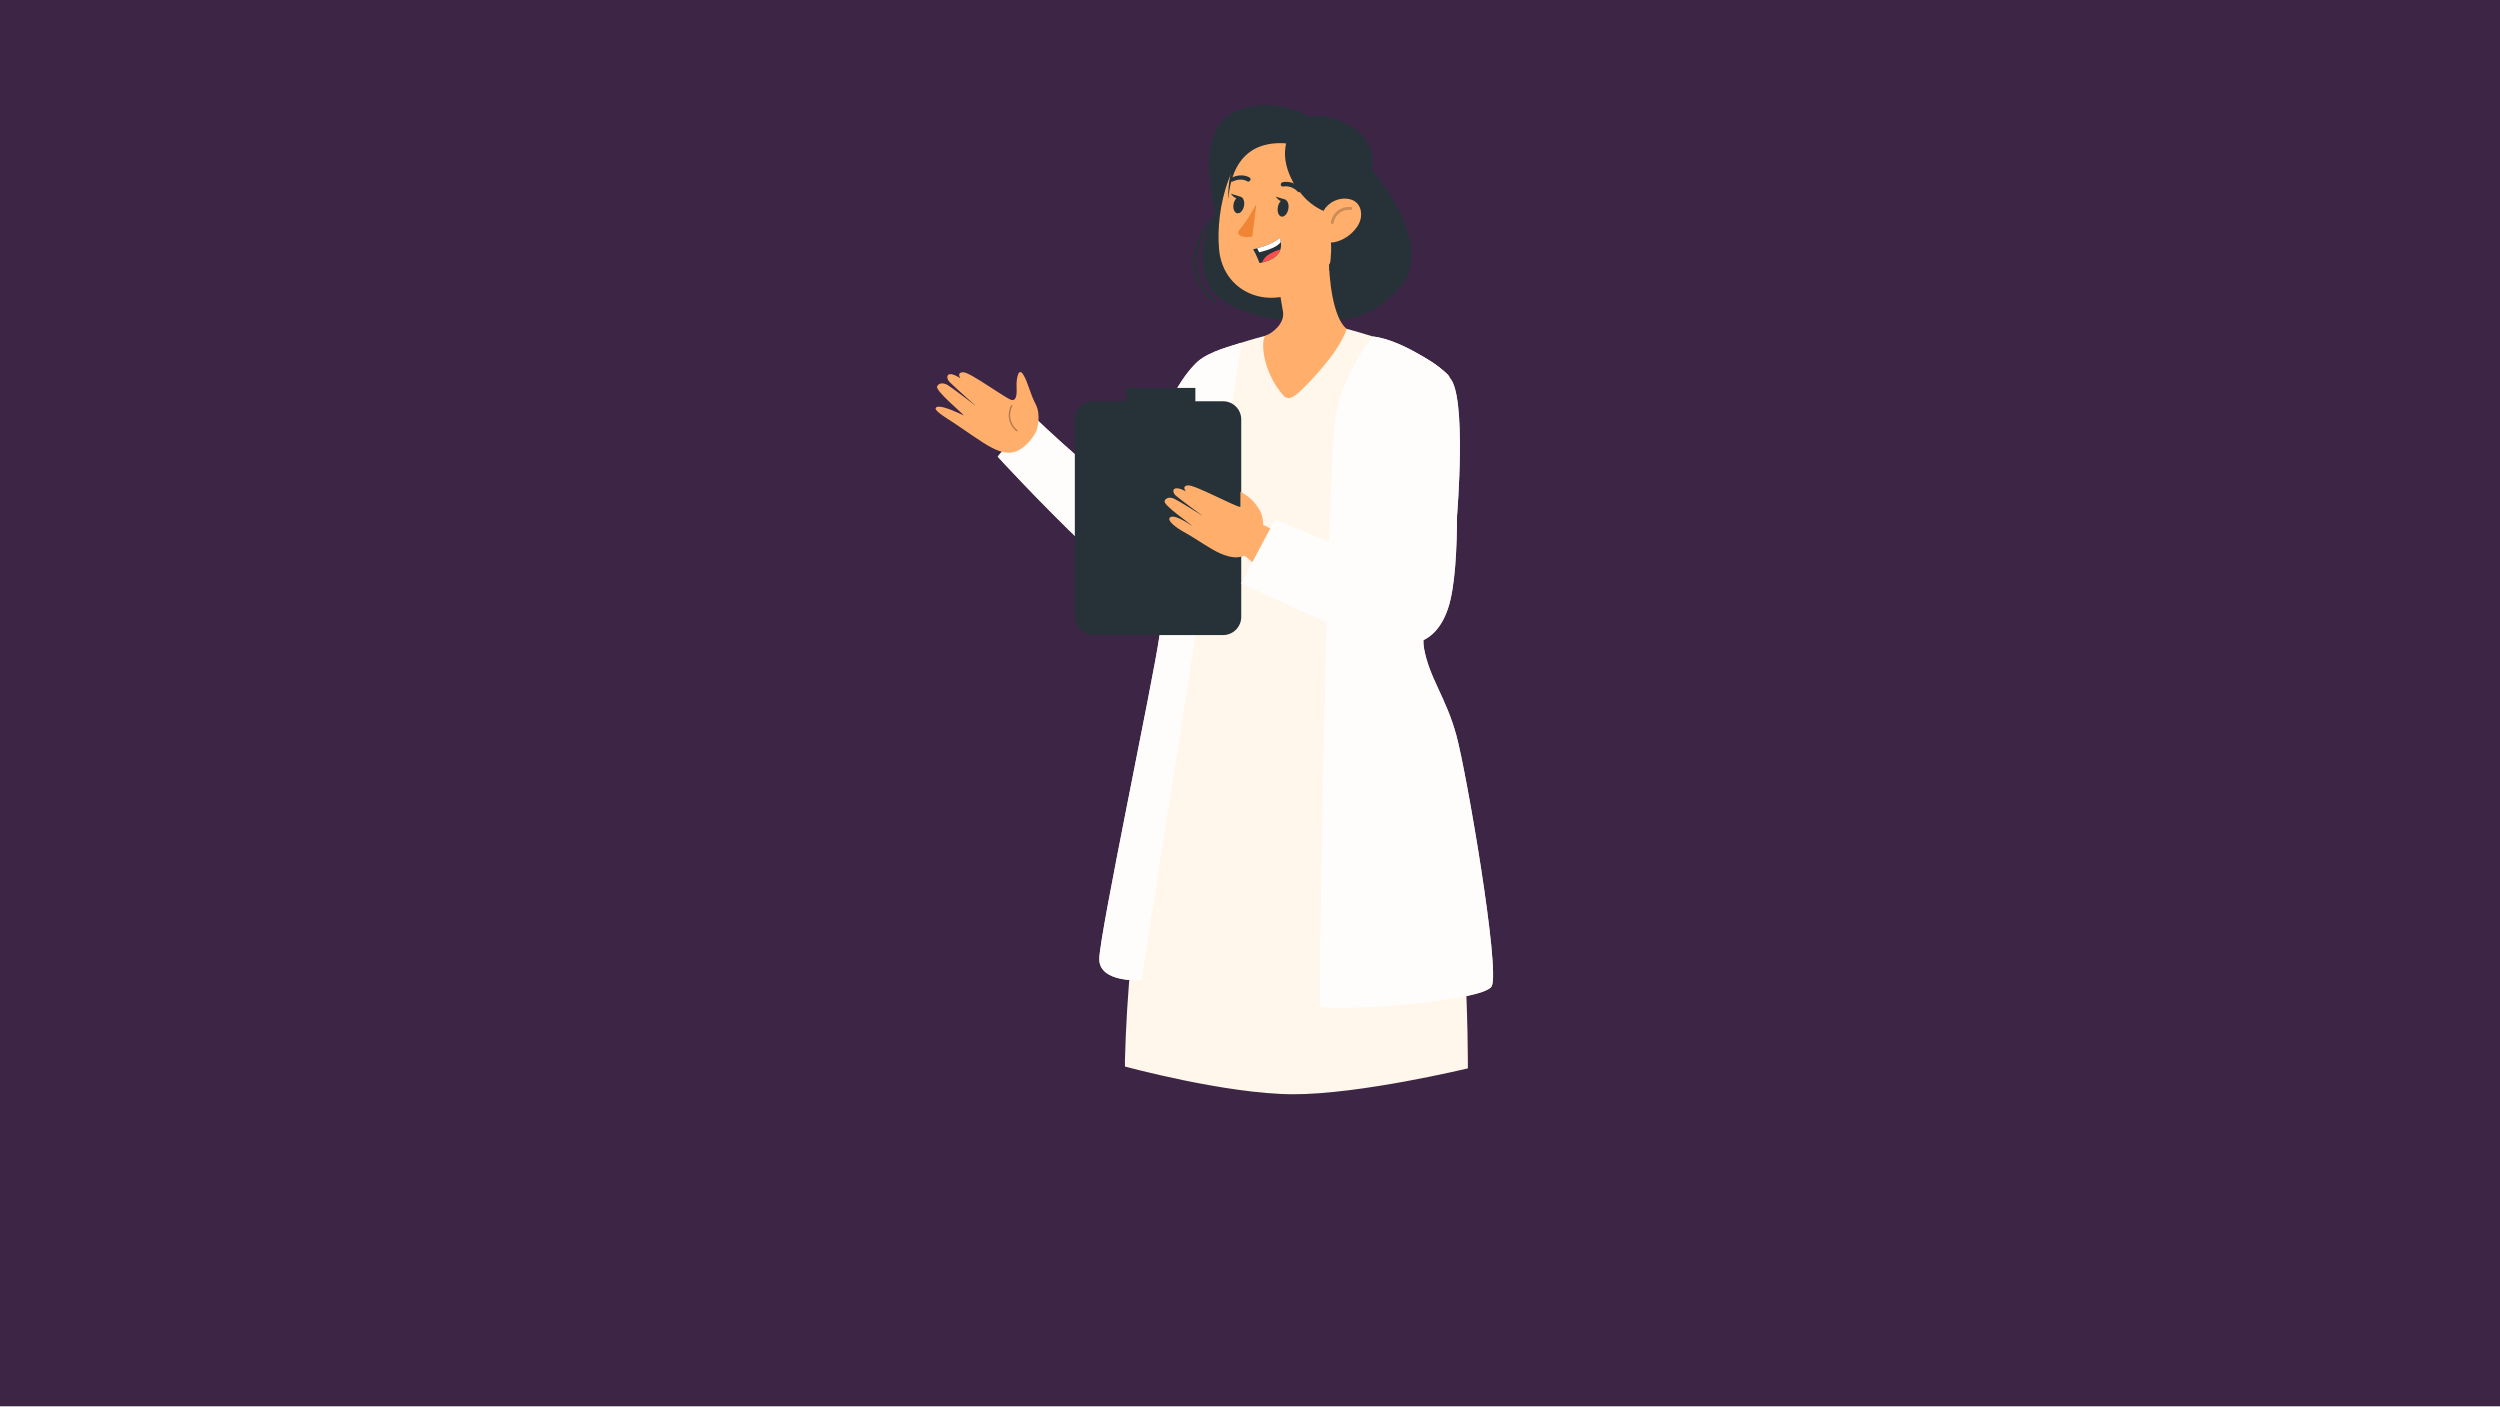
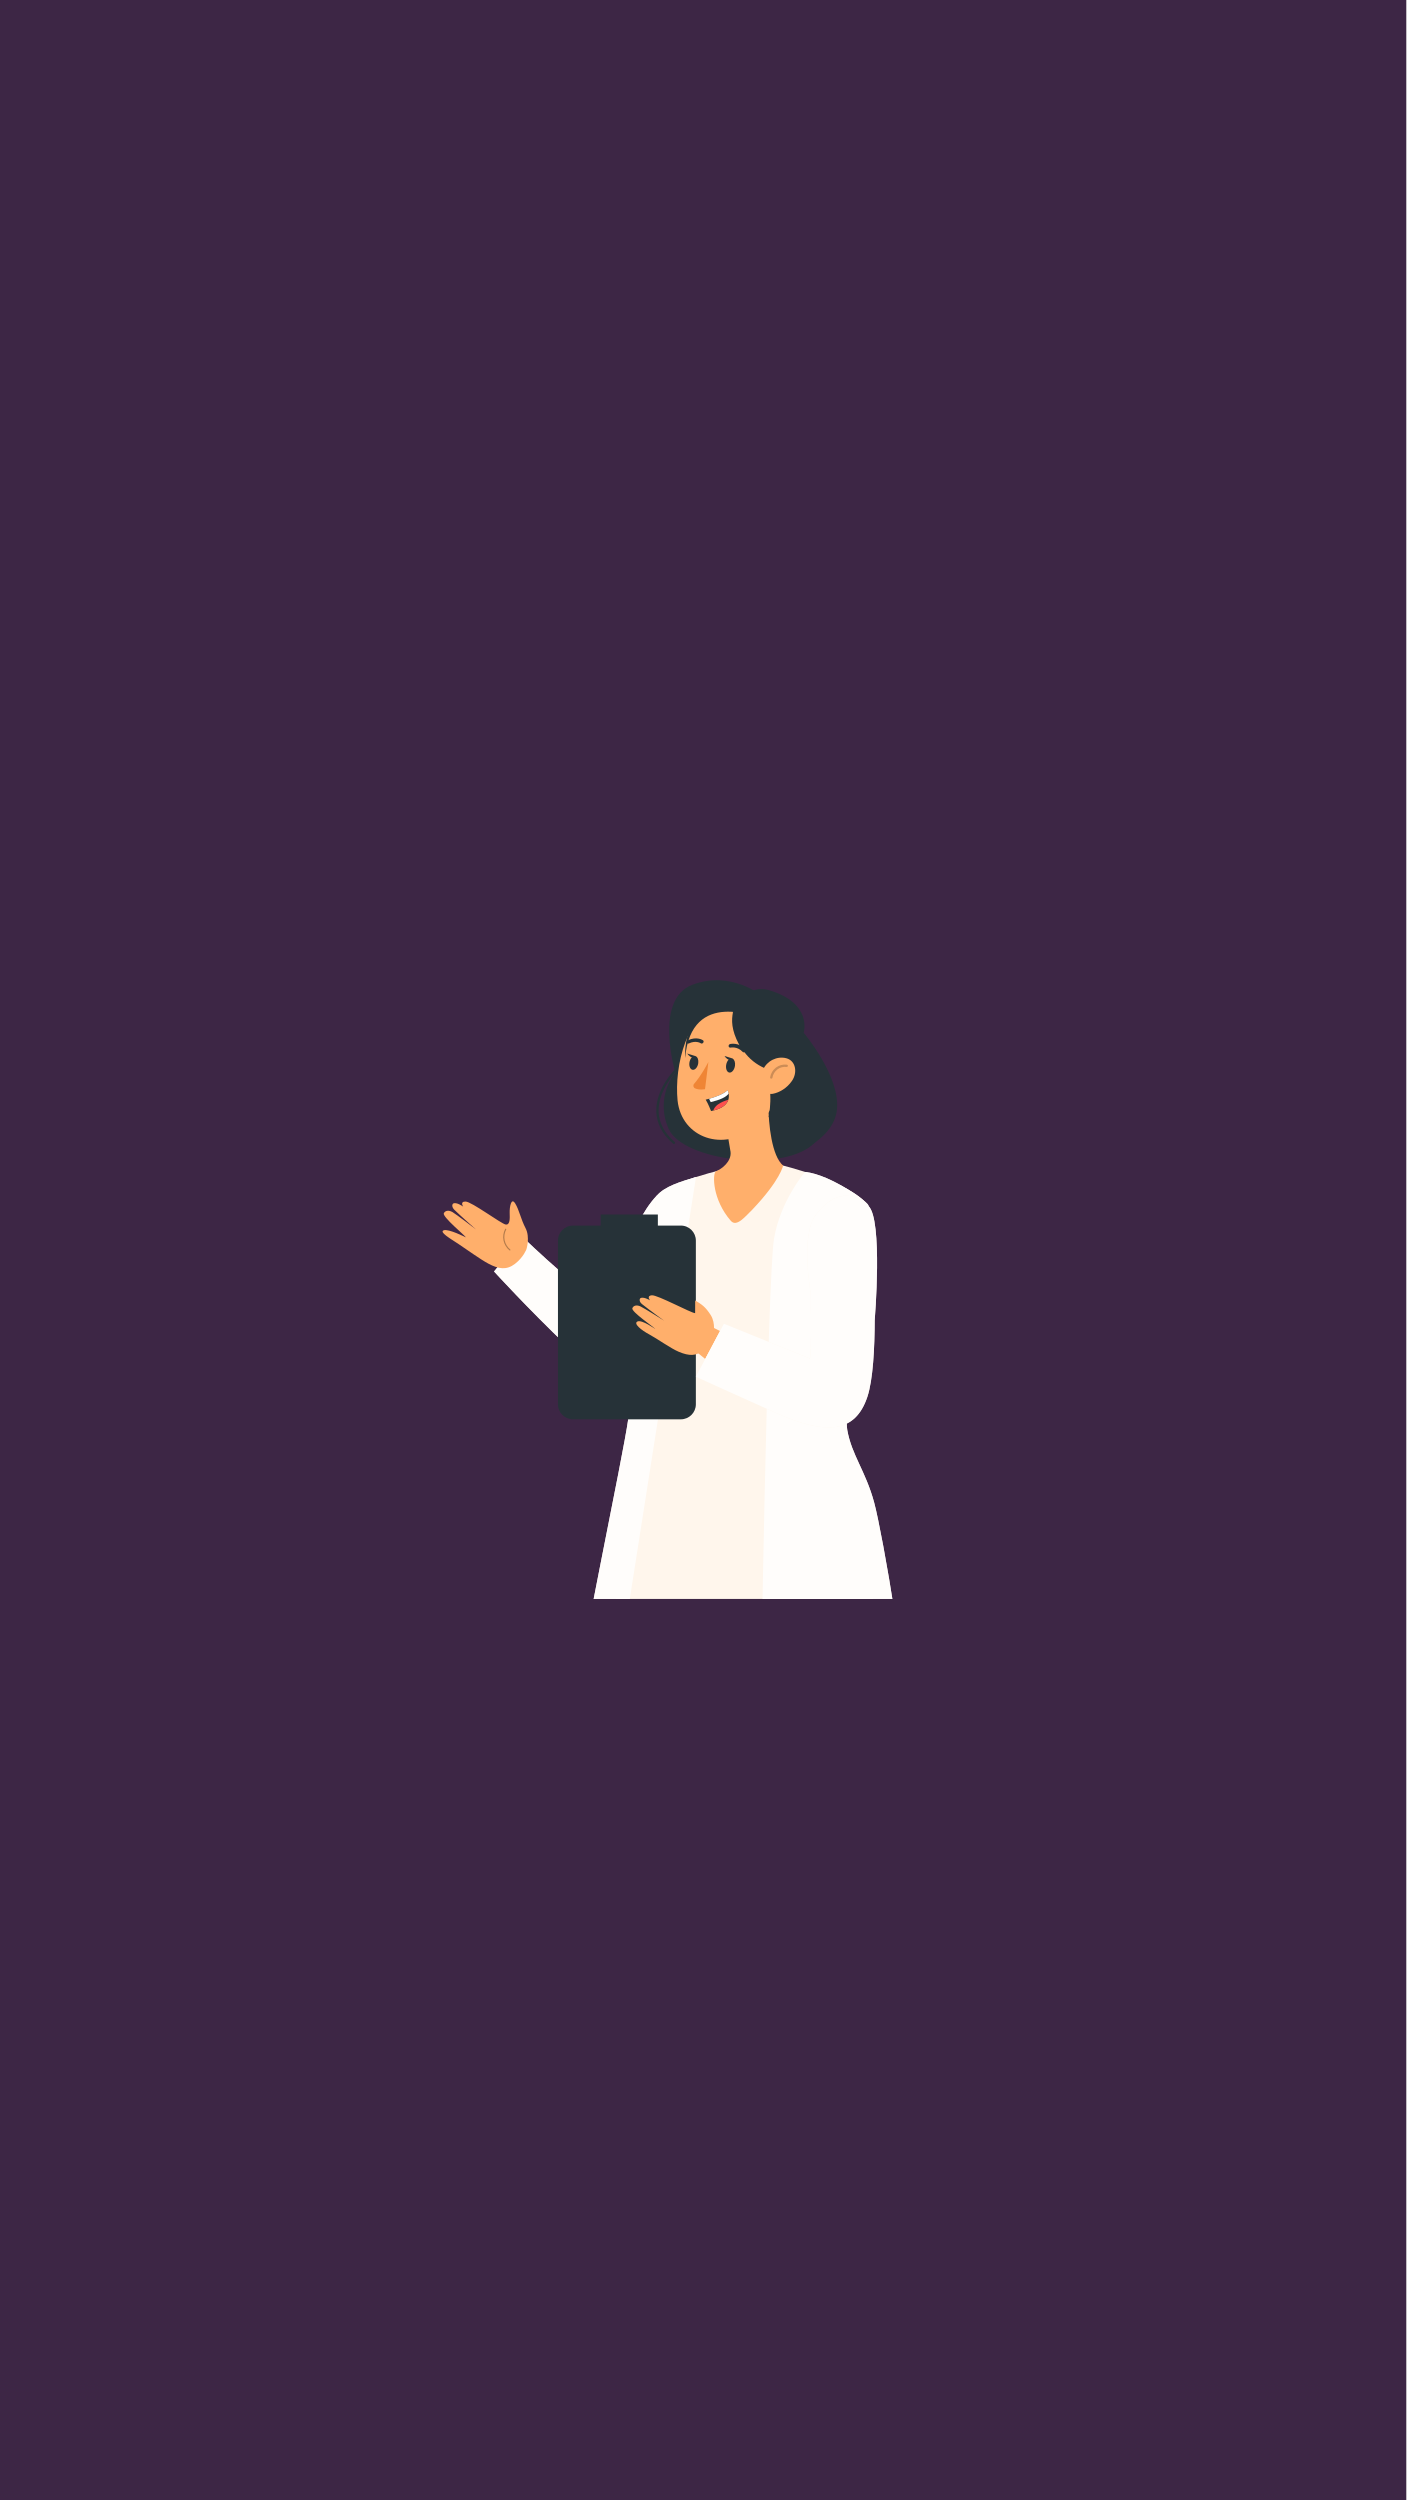
- <svg xmlns="http://www.w3.org/2000/svg" width="1920" height="1080" viewBox="0 0 1920 1080" role="img" aria-labelledby="frame-title frame-desc" data-frame="01">
-   <rect x="0" y="0" width="1920" height="1080" fill="#3D2645" rx="0" />
-   <svg x="550" y="-80" width="820" height="1080" viewBox="285 130 190 250" preserveAspectRatio="xMidYMid meet" overflow="hidden" aria-label="People Creating Robot · Rafiki illustration, Storyset Rafiki · attribution required">
+ <svg xmlns="http://www.w3.org/2000/svg" width="1080" height="1920" viewBox="0 0 1080 1920" role="img" aria-labelledby="frame-title frame-desc" data-format="portrait-9x16" data-frame="01">
+   <rect x="0" y="0" width="1080" height="1920" fill="#3D2645" rx="0" id="scene-background" />
+   <svg x="200" y="620" width="680" height="608" viewBox="285 130 190 170" preserveAspectRatio="xMidYMid meet" overflow="hidden" aria-label="People Creating Robot · Rafiki illustration, Storyset Rafiki · attribution required">
    <g id="spresenter-Character">
      <g>
        <g>
          <path d="M370.032,213.4c-6.122,6.403-10.165,22.614-10.7,23.001-1.968,1.423-18.123-14.143-18.123-14.143l-6.108,7.42s7.294,7.987,15.693,16.01c8.667,8.278,12.904,9.072,17.483,2.485,4.197-6.036,13.859-26.946,13.859-26.946l-12.104-7.826Z" style="fill:#FFF6EC;" />
          <path d="M370.032,213.4c-6.122,6.403-10.165,22.614-10.7,23.001-1.968,1.423-18.123-14.143-18.123-14.143l-6.108,7.42s7.294,7.987,15.693,16.01c8.667,8.278,12.904,9.072,17.483,2.485,4.197-6.036,13.859-26.946,13.859-26.946l-12.104-7.826Z" style="fill:#fff; opacity:.8;" />
          <g>
            <path d="M342.053,224.919s.843-2.576-.193-4.564c-1.036-1.988-1.335-3.85-2.208-5.275s-1.238,.8-1.193,2.023c.045,1.223,.084,2.609-.84,2.495-.924-.114-7.328-4.923-8.627-4.936-1.299-.013-.507,1.088-.507,1.088,0,0-1.587-1.126-2.204-.619-.16,.132-.319,.698,.323,1.325,1.446,1.409,4.632,4.21,4.632,4.21-.18-.164-4.36-3.341-5.048-3.735-.899-.515-1.586-.299-1.868,.232-.401,.756,4.648,4.872,4.739,5.194,0,0-3.726-1.903-4.762-1.522-1.036,.381,1.415,1.781,3.186,2.952,1.623,1.073,4.669,3.29,6.425,4.221,2.164,1.147,3.875,1.431,5.693,.029,1.819-1.403,2.449-3.119,2.449-3.119Z" style="fill:#ffaf6b;" />
            <path d="M338.505,225.182c-.027,0-.056-.009-.079-.028-.656-.531-1.128-1.311-1.294-2.137-.167-.827-.033-1.728,.366-2.472,.033-.062,.108-.083,.17-.051,.061,.032,.083,.108,.051,.169-.373,.693-.498,1.533-.343,2.304,.155,.771,.596,1.498,1.208,1.993,.053,.043,.062,.122,.018,.176-.024,.031-.061,.046-.097,.046Z" style="opacity:.3;" />
          </g>
        </g>
        <g />
        <g />
        <path d="M357.745,337.043v1.16s17.989,4.901,29.9,4.934,31.127-4.606,31.127-4.606c0,0,.157-39.06-5.934-55.789-6.067-16.662-13.875-24.105-13.875-24.105l-32.356,7.915c-3.097,6.735-4.333,20.451-5.414,34.749-1.981,11.819-3.132,23.762-3.446,35.742Z" style="fill:#FFF6EC;" />
        <g style="opacity:.3;">
          <path d="M370.019,220.424c-.923,1.576-1.239,2.474-1.818,4.29-.578,1.816-.896,5.119-1.039,6.825l3.117,.898c-.121-4.166-.139-7.847-.26-12.013Z" />
        </g>
        <path d="M410.751,232.829l4.448-17.485c-3.244-4.841-18.614-8.561-18.614-8.561l-10.574,.578s-4.064,.907-7.544,2.042c-4.645,1.515-7.157,2.733-8.265,5.311,0,0-1.938,5.711-.773,17.479,.32,3.236,1.053,20.314,.15,25.872l-5.668,14.102c19.321,15.047,44.242-1.722,44.242-1.722-.869-2.657-3.864-8.063-4.256-10.66,.284-3.312,1.213-5.488,2.616-11.288,.271-1.12,3.768-14.58,4.238-15.668Z" style="fill:#FFF6EC;" />
        <g>
          <path d="M360.665,322.844s-7.485,.536-7.485-3.755,9.66-49.885,10.73-57.663c1.07-7.778,6.122-48.009,6.122-48.009,1.695-2,5.048-3.017,8.434-4.014l-17.802,113.442Z" style="fill:#FFF6EC;" />
          <path d="M360.665,322.844s-7.485,.536-7.485-3.755,9.66-49.885,10.73-57.663c1.07-7.778,6.122-48.009,6.122-48.009,1.695-2,5.048-3.017,8.434-4.014l-17.802,113.442Z" style="fill:#fff; opacity:.8;" />
        </g>
        <path d="M369.048,247.014s-7.417-3.919-7.978-5.601c-.561-1.683-1.337-6.185,3.815-8.252,1.711-.686,4.722,.859,4.722,.859v12.219l-.559,.775Z" style="opacity:.3;" />
        <g>
          <g>
            <path d="M401.9,208.306s-5.293,6.096-6.675,14.339-3.07,103.725-2.763,104.8c.307,1.075,29.013-.614,30.548-3.531,1.535-2.917-4.452-37.916-6.294-44.671-1.842-6.754-4.799-10.126-5.76-15.504-.98-5.481,4.803-50.321,4.525-48.154,.456-.516-8.059-6.73-13.581-7.28Z" style="fill:#FFF6EC;" />
            <path d="M401.9,208.306s-5.293,6.096-6.675,14.339-3.07,103.725-2.763,104.8c.307,1.075,29.013-.614,30.548-3.531,1.535-2.917-4.452-37.916-6.294-44.671-1.842-6.754-4.799-10.126-5.76-15.504-.98-5.481,4.803-50.321,4.525-48.154,.456-.516-8.059-6.73-13.581-7.28Z" style="fill:#fff; opacity:.8;" />
          </g>
        </g>
        <g>
          <rect x="348.828" y="219.82" width="29.612" height="41.606" rx="3.229" ry="3.229" style="fill:#263238;" />
          <polygon points="380.453 248.473 378.863 247.171 382.136 241.723 383.637 242.468 380.453 248.473" style="fill:#ffaf6b;" />
          <path d="M381.617,239.019c-1.153-1.782-1.853-2.219-3.315-3.121l-.013,2.732c-.881-.026-8.079-3.943-9.305-3.84-1.226,.102-.381,1.071-.381,1.071,0,0-1.595-.921-2.132-.388-.139,.138-.239,.686,.422,1.22,1.488,1.201,4.739,3.56,4.739,3.56-.184-.139-4.405-2.764-5.089-3.075-.893-.406-1.522-.142-1.74,.384-.311,.748,4.812,4.181,4.927,4.477,0,0-2.883-2.075-3.826-1.624-.943,.451,.801,1.857,2.574,2.804,1.625,.868,4.586,2.997,6.324,3.719,2.141,.89,3.779,1.007,5.37-.476,1.59-1.483,2.033-3.157,2.033-3.157,0,0,.567-2.503-.586-4.285Z" style="fill:#ffaf6b;" />
          <g>
            <path d="M415.482,215.585c-5.082-4.65-9.223-.78-11.292,1.949-3.314,4.396-1.103,16.703-1.103,16.703l.024,.01c.091,6.024,.107,13.766-.178,14.131l-18.47-7.466-6.022,11.357s6.784,3.125,17.218,7.782c10.944,4.885,17.003,4.221,19.583-3.375,1.272-3.746,1.585-10.8,1.602-16.52h.001s1.801-21.686-1.363-24.571Z" style="fill:#FFF6EC;" />
            <path d="M415.482,215.585c-5.082-4.65-9.223-.78-11.292,1.949-3.314,4.396-1.103,16.703-1.103,16.703l.024,.01c.091,6.024,.107,13.766-.178,14.131l-18.47-7.466-6.022,11.357s6.784,3.125,17.218,7.782c10.944,4.885,17.003,4.221,19.583-3.375,1.272-3.746,1.585-10.8,1.602-16.52h.001s1.801-21.686-1.363-24.571Z" style="fill:#fff; opacity:.8;" />
          </g>
          <rect x="358.005" y="217.446" width="12.274" height="3.455" style="fill:#263238;" />
        </g>
        <g>
          <path d="M396.125,176.87c4.101,1.518,14.311,18.652,7.818,25.18-6.493,6.528-28.193,3.925-31.327-2.954-1.845-3.994-1.3-8.685,1.412-12.149,0,0-4.696-15.617,3.613-18.814s14.889,2.303,14.889,2.303c0,0-.506,4.917,3.595,6.435Z" style="fill:#263238;" />
          <path d="M394.014,193.662l-4.733,1.125-.003,.003-4.518,2.255c-.002,.068-.004,.137-.006,.214l1.137,6.749c.22,2.014-1.845,3.682-3.172,4.161-.743,.63-.717,6.102,3.23,10.635,1.276,1.465,3.2-1.069,4.661-2.457,5.989-6.305,6.567-9.415,6.567-9.415-2.413-2.014-3.166-8.78-3.163-13.271Z" style="fill:#ffaf6b;" />
          <path d="M397.649,183.634c-1.52,7.875-1.988,11.227-6.45,14.951-6.718,5.59-15.84,2.441-16.688-5.643-.707-7.269,1.854-18.909,9.879-21.409,8.025-2.501,14.775,4.216,13.26,12.101Z" style="fill:#ffaf6b;" />
          <path d="M388.764,182.628c-.103,.005-.204-.032-.277-.11-1.135-1.227-2.557-.916-2.574-.913-.211,.047-.409-.084-.438-.298-.029-.214,.121-.426,.334-.476,.074-.017,1.859-.408,3.268,1.115,.14,.152,.122,.403-.04,.561-.079,.076-.177,.116-.273,.121Z" style="fill:#263238;" />
          <path d="M376.643,180.728c-.078-.032-.14-.097-.168-.188-.057-.187,.051-.412,.242-.503,1.916-.912,3.206-.038,3.26,0,.153,.107,.172,.337,.043,.515-.128,.178-.356,.236-.509,.13-.05-.035-1.061-.696-2.585,.029-.099,.047-.2,.049-.283,.014Z" style="fill:#263238;" />
          <path d="M381.134,184.684s-1.507,2.924-3.078,4.705c-.275,.311-.162,.8,.209,.967,.957,.43,2.141,.176,2.141,.176l.727-5.848Z" style="fill:#ef8535;" />
          <path d="M386.348,183.981c.012-.011,.023-.012,.035-.024l-1.799-.556s.38,.604,.896,.785c-.269,.269-.479,.704-.545,1.206-.111,.847,.225,1.553,.752,1.577,.527,.024,1.045-.644,1.156-1.491,.092-.697-.123-1.293-.495-1.497Z" style="fill:#263238;" />
          <path d="M378.381,183.442l.008-.006-1.799-.557s.43,.679,.995,.809c-.263,.261-.469,.678-.533,1.159-.109,.821,.228,1.506,.753,1.529,.525,.024,1.04-.623,1.15-1.444,.097-.723-.154-1.339-.574-1.492Z" style="fill:#263238;" />
          <path d="M380.551,192.779c.527,.834,1.15,2.451,1.15,2.451,.157-.033,.315-.066,.47-.107,2.125-.501,2.959-1.434,3.239-2.317,.152-.483,.131-.956,.066-1.33-.071-.433-.221-.724-.221-.724-.981,.937-2.929,1.557-3.983,1.844-.44,.125-.722,.182-.722,.182Z" style="fill:#263238;" />
          <path d="M381.273,192.597l.358,.713c2-.477,3.35-1.081,3.846-1.834-.071-.433-.221-.724-.221-.724-.981,.937-2.929,1.557-3.983,1.844Z" style="fill:#fff;" />
          <path d="M382.172,195.123c2.125-.501,2.959-1.434,3.239-2.317-.718,.199-1.563,.518-2.259,1.023-.533,.384-.819,.851-.981,1.294Z" style="fill:#fd504e;" />
          <path d="M394.061,196.562c6.871-5.414,6.991-25.941-5.967-26.081-12.957-.14-11.951,13.361-11.951,13.361,1.255-15.12,15.965-8.517,15.965-8.517-.692,4.756,1.155,11.432,1.155,11.432,2.051,3.96,.801,9.822,.798,9.805Z" style="fill:#263238;" />
          <path d="M394.206,169.287c9.375,2.793,7.389,9.13,7.389,9.13,0,0,7.805,9.229,7.159,16.376-.645,7.147-10.76,10.265-10.76,10.265,9.929-3.515,8.622-15.182-2.929-18.377-9.557-2.641-8.661-12.908-8.661-12.908,0,0,2.549-6.035,7.803-4.487Z" style="fill:#263238;" />
          <path d="M388.621,182.21c-.082,0-.162-.04-.21-.114-4.193-6.477-1.097-9.951-.963-10.096,.094-.101,.252-.107,.353-.014,.102,.093,.108,.251,.015,.353-.122,.134-2.954,3.353,1.016,9.485,.075,.116,.042,.271-.074,.346-.042,.027-.089,.04-.136,.04Z" style="fill:#263238;" />
          <path d="M373.728,202.299c-.058,0-.116-.02-.163-.061-2.325-2.003-3.544-4.315-3.624-6.873-.154-4.958,3.975-9.048,4.15-9.219,.099-.096,.257-.095,.354,.004,.097,.099,.095,.257-.004,.354-.042,.041-4.148,4.112-4,8.849,.076,2.411,1.237,4.6,3.45,6.507,.104,.09,.116,.248,.026,.353-.05,.058-.119,.087-.189,.087Z" style="fill:#263238;" />
          <path d="M399.077,188.75c-1.085,1.585-2.708,2.518-4.146,2.78-2.163,.394-2.967-3.097-2.063-5.179,.814-1.875,3.002-3.007,5.028-2.453,1.996,.546,2.422,3.04,1.182,4.852Z" style="fill:#ffaf6b;" />
          <path d="M394.638,188.277c-.012,0-.024,0-.038-.003-.136-.021-.229-.148-.209-.285,.125-.825,.58-1.589,1.248-2.096,.669-.507,1.525-.733,2.347-.629,.137,.018,.233,.144,.216,.28s-.148,.233-.28,.216c-.697-.091-1.416,.103-1.979,.531-.565,.429-.95,1.075-1.057,1.772-.019,.124-.125,.212-.247,.212Z" style="opacity:.2;" />
        </g>
      </g>
    </g>
  </svg>
  <g id="public-comment-avoidant" role="group" data-sequence="1" data-source-type="ASLI" opacity="0">
-     <rect x="43" y="237" width="432" height="174" fill="#2A1F2D" rx="20" opacity="0.32" />
-     <rect x="36" y="228" width="432" height="174" fill="#FFF6EC" rx="20" stroke="#FFC4A3" stroke-width="3" />
-     <circle cx="67" cy="260" r="18" fill="#3D2645" />
-     <circle cx="67" cy="253" r="6" fill="#FFC4A3" />
-     <path d="M55,269 Q67,255 79,269 Z" fill="#FFC4A3" />
-     <text x="99" y="266" fill="#3D2645" font-family="Arial, Helvetica, sans-serif" font-size="15" font-weight="700" text-anchor="start" letter-spacing="0.9">
-       <tspan x="99" dy="0">NAYA</tspan>
+     <rect x="42" y="149" width="450" height="170" fill="#2A1F2D" rx="20" opacity="0.32" />
+     <rect x="35" y="140" width="450" height="170" fill="#FFF6EC" rx="20" stroke="#FFC4A3" stroke-width="3" />
+     <circle cx="66" cy="172" r="18" fill="#3D2645" />
+     <circle cx="66" cy="165" r="6" fill="#FFC4A3" />
+     <path d="M54,181 Q66,167 78,181 Z" fill="#FFC4A3" />
+     <text x="98" y="178" fill="#3D2645" font-family="Arial, Helvetica, sans-serif" font-size="15" font-weight="700" text-anchor="start" letter-spacing="0.9">
+       <tspan x="98" dy="0">NAYA</tspan>
    </text>
-     <line x1="58" y1="288" x2="446" y2="288" stroke="#FFC4A3" stroke-width="2" stroke-linecap="round" />
-     <text x="252.0" y="338" fill="#2A1F2D" font-family="Arial, Helvetica, sans-serif" font-size="25" font-weight="600" text-anchor="middle" letter-spacing="0">
-       <tspan x="252.0" dy="0">pengalaman gue pacaran</tspan>
+     <line x1="57" y1="200" x2="463" y2="200" stroke="#FFC4A3" stroke-width="2" stroke-linecap="round" />
+     <text x="260.0" y="250" fill="#2A1F2D" font-family="Arial, Helvetica, sans-serif" font-size="25" font-weight="600" text-anchor="middle" letter-spacing="0">
+       <tspan x="260.0" dy="0">pengalaman gue pacaran</tspan>
    </text>
-     <text x="252.0" y="374" fill="#2A1F2D" font-family="Arial, Helvetica, sans-serif" font-size="25" font-weight="600" text-anchor="middle" letter-spacing="0">
-       <tspan x="252.0" dy="0">sama orang avoidant sih</tspan>
+     <text x="260.0" y="286" fill="#2A1F2D" font-family="Arial, Helvetica, sans-serif" font-size="25" font-weight="600" text-anchor="middle" letter-spacing="0">
+       <tspan x="260.0" dy="0">sama orang avoidant sih</tspan>
    </text>
    <animate attributeName="opacity" values="0;1" begin="3.0s" dur="0.25s" fill="freeze" />
  </g>
  <g id="public-comment-toxic" role="group" data-sequence="2" data-source-type="ASLI" opacity="0">
-     <rect x="1459" y="237" width="432" height="174" fill="#2A1F2D" rx="20" opacity="0.32" />
-     <rect x="1452" y="228" width="432" height="174" fill="#FFF6EC" rx="20" stroke="#FFC4A3" stroke-width="3" />
-     <circle cx="1483" cy="260" r="18" fill="#3D2645" />
-     <circle cx="1483" cy="253" r="6" fill="#FFC4A3" />
-     <path d="M1471,269 Q1483,255 1495,269 Z" fill="#FFC4A3" />
-     <text x="1515" y="266" fill="#3D2645" font-family="Arial, Helvetica, sans-serif" font-size="15" font-weight="700" text-anchor="start" letter-spacing="0.9">
-       <tspan x="1515" dy="0">BAGAS</tspan>
+     <rect x="602" y="329" width="450" height="170" fill="#2A1F2D" rx="20" opacity="0.32" />
+     <rect x="595" y="320" width="450" height="170" fill="#FFF6EC" rx="20" stroke="#FFC4A3" stroke-width="3" />
+     <circle cx="626" cy="352" r="18" fill="#3D2645" />
+     <circle cx="626" cy="345" r="6" fill="#FFC4A3" />
+     <path d="M614,361 Q626,347 638,361 Z" fill="#FFC4A3" />
+     <text x="658" y="358" fill="#3D2645" font-family="Arial, Helvetica, sans-serif" font-size="15" font-weight="700" text-anchor="start" letter-spacing="0.9">
+       <tspan x="658" dy="0">BAGAS</tspan>
    </text>
-     <line x1="1474" y1="288" x2="1862" y2="288" stroke="#FFC4A3" stroke-width="2" stroke-linecap="round" />
-     <text x="1668.0" y="353" fill="#2A1F2D" font-family="Arial, Helvetica, sans-serif" font-size="25" font-weight="600" text-anchor="middle" letter-spacing="0">
-       <tspan x="1668.0" dy="0">gua ngerasa lg “toxic” bgt.</tspan>
+     <line x1="617" y1="380" x2="1023" y2="380" stroke="#FFC4A3" stroke-width="2" stroke-linecap="round" />
+     <text x="820.0" y="445" fill="#2A1F2D" font-family="Arial, Helvetica, sans-serif" font-size="25" font-weight="600" text-anchor="middle" letter-spacing="0">
+       <tspan x="820.0" dy="0">gua ngerasa lg “toxic” bgt.</tspan>
    </text>
    <animate attributeName="opacity" values="0;1" begin="8.0s" dur="0.25s" fill="freeze" />
  </g>
  <g id="public-comment-depresi" role="group" data-sequence="3" data-source-type="ASLI" opacity="0">
-     <rect x="43" y="631" width="432" height="174" fill="#2A1F2D" rx="20" opacity="0.32" />
-     <rect x="36" y="622" width="432" height="174" fill="#FFF6EC" rx="20" stroke="#FFC4A3" stroke-width="3" />
-     <circle cx="67" cy="654" r="18" fill="#3D2645" />
-     <circle cx="67" cy="647" r="6" fill="#FFC4A3" />
-     <path d="M55,663 Q67,649 79,663 Z" fill="#FFC4A3" />
-     <text x="99" y="660" fill="#3D2645" font-family="Arial, Helvetica, sans-serif" font-size="15" font-weight="700" text-anchor="start" letter-spacing="0.9">
-       <tspan x="99" dy="0">RANI</tspan>
+     <rect x="42" y="1439" width="450" height="170" fill="#2A1F2D" rx="20" opacity="0.32" />
+     <rect x="35" y="1430" width="450" height="170" fill="#FFF6EC" rx="20" stroke="#FFC4A3" stroke-width="3" />
+     <circle cx="66" cy="1462" r="18" fill="#3D2645" />
+     <circle cx="66" cy="1455" r="6" fill="#FFC4A3" />
+     <path d="M54,1471 Q66,1457 78,1471 Z" fill="#FFC4A3" />
+     <text x="98" y="1468" fill="#3D2645" font-family="Arial, Helvetica, sans-serif" font-size="15" font-weight="700" text-anchor="start" letter-spacing="0.9">
+       <tspan x="98" dy="0">RANI</tspan>
    </text>
-     <line x1="58" y1="682" x2="446" y2="682" stroke="#FFC4A3" stroke-width="2" stroke-linecap="round" />
-     <text x="252.0" y="747" fill="#2A1F2D" font-family="Arial, Helvetica, sans-serif" font-size="25" font-weight="600" text-anchor="middle" letter-spacing="0">
-       <tspan x="252.0" dy="0">depresi dikira sedih dll</tspan>
+     <line x1="57" y1="1490" x2="463" y2="1490" stroke="#FFC4A3" stroke-width="2" stroke-linecap="round" />
+     <text x="260.0" y="1555" fill="#2A1F2D" font-family="Arial, Helvetica, sans-serif" font-size="25" font-weight="600" text-anchor="middle" letter-spacing="0">
+       <tspan x="260.0" dy="0">depresi dikira sedih dll</tspan>
    </text>
    <animate attributeName="opacity" values="0;1" begin="13.0s" dur="0.25s" fill="freeze" />
  </g>
  <g id="public-comment-narcissistic" role="group" data-sequence="4" data-source-type="TIRUAN (bukan komentar asli)" opacity="0">
-     <rect x="1459" y="631" width="432" height="174" fill="#2A1F2D" rx="20" opacity="0.32" />
-     <rect x="1452" y="622" width="432" height="174" fill="#FFF6EC" rx="20" stroke="#FFC4A3" stroke-width="3" />
-     <circle cx="1483" cy="654" r="18" fill="#3D2645" />
-     <circle cx="1483" cy="647" r="6" fill="#FFC4A3" />
-     <path d="M1471,663 Q1483,649 1495,663 Z" fill="#FFC4A3" />
-     <text x="1515" y="660" fill="#3D2645" font-family="Arial, Helvetica, sans-serif" font-size="15" font-weight="700" text-anchor="start" letter-spacing="0.9">
-       <tspan x="1515" dy="0">DITO</tspan>
+     <rect x="602" y="1614" width="450" height="170" fill="#2A1F2D" rx="20" opacity="0.32" />
+     <rect x="595" y="1605" width="450" height="170" fill="#FFF6EC" rx="20" stroke="#FFC4A3" stroke-width="3" />
+     <circle cx="626" cy="1637" r="18" fill="#3D2645" />
+     <circle cx="626" cy="1630" r="6" fill="#FFC4A3" />
+     <path d="M614,1646 Q626,1632 638,1646 Z" fill="#FFC4A3" />
+     <text x="658" y="1643" fill="#3D2645" font-family="Arial, Helvetica, sans-serif" font-size="15" font-weight="700" text-anchor="start" letter-spacing="0.9">
+       <tspan x="658" dy="0">DITO</tspan>
    </text>
-     <line x1="1474" y1="682" x2="1862" y2="682" stroke="#FFC4A3" stroke-width="2" stroke-linecap="round" />
-     <text x="1668.0" y="732" fill="#2A1F2D" font-family="Arial, Helvetica, sans-serif" font-size="25" font-weight="600" text-anchor="middle" letter-spacing="0">
-       <tspan x="1668.0" dy="0">Nggak sesuai ekspektasi dikit,</tspan>
+     <line x1="617" y1="1665" x2="1023" y2="1665" stroke="#FFC4A3" stroke-width="2" stroke-linecap="round" />
+     <text x="820.0" y="1715" fill="#2A1F2D" font-family="Arial, Helvetica, sans-serif" font-size="25" font-weight="600" text-anchor="middle" letter-spacing="0">
+       <tspan x="820.0" dy="0">Nggak sesuai ekspektasi dikit,</tspan>
    </text>
-     <text x="1668.0" y="768" fill="#2A1F2D" font-family="Arial, Helvetica, sans-serif" font-size="25" font-weight="600" text-anchor="middle" letter-spacing="0">
-       <tspan x="1668.0" dy="0">langsung dibilang narcissistic.</tspan>
+     <text x="820.0" y="1751" fill="#2A1F2D" font-family="Arial, Helvetica, sans-serif" font-size="25" font-weight="600" text-anchor="middle" letter-spacing="0">
+       <tspan x="820.0" dy="0">langsung dibilang narcissistic.</tspan>
    </text>
    <animate attributeName="opacity" values="0;1" begin="18.0s" dur="0.25s" fill="freeze" />
  </g>
  <g id="closing-onscreen-question" data-motion="appears-before-phone-zoom" opacity="0">
-     <rect x="566" y="944" width="788" height="72" fill="#FFF6EC" rx="22" />
-     <text x="960" y="991" fill="#3D2645" font-family="Arial, Helvetica, sans-serif" font-size="27" font-weight="700" text-anchor="middle" letter-spacing="0">
-       <tspan x="960" dy="0">Are we using psychology terms correctly?</tspan>
+     <rect x="106" y="1816" width="868" height="72" fill="#FFF6EC" rx="22" />
+     <text x="540" y="1863" fill="#3D2645" font-family="Arial, Helvetica, sans-serif" font-size="27" font-weight="700" text-anchor="middle" letter-spacing="0">
+       <tspan x="540" dy="0">Are we using psychology terms correctly?</tspan>
    </text>
    <animate attributeName="opacity" values="0;1" begin="22.5s" dur="0.6s" fill="freeze" />
  </g>
</svg>
